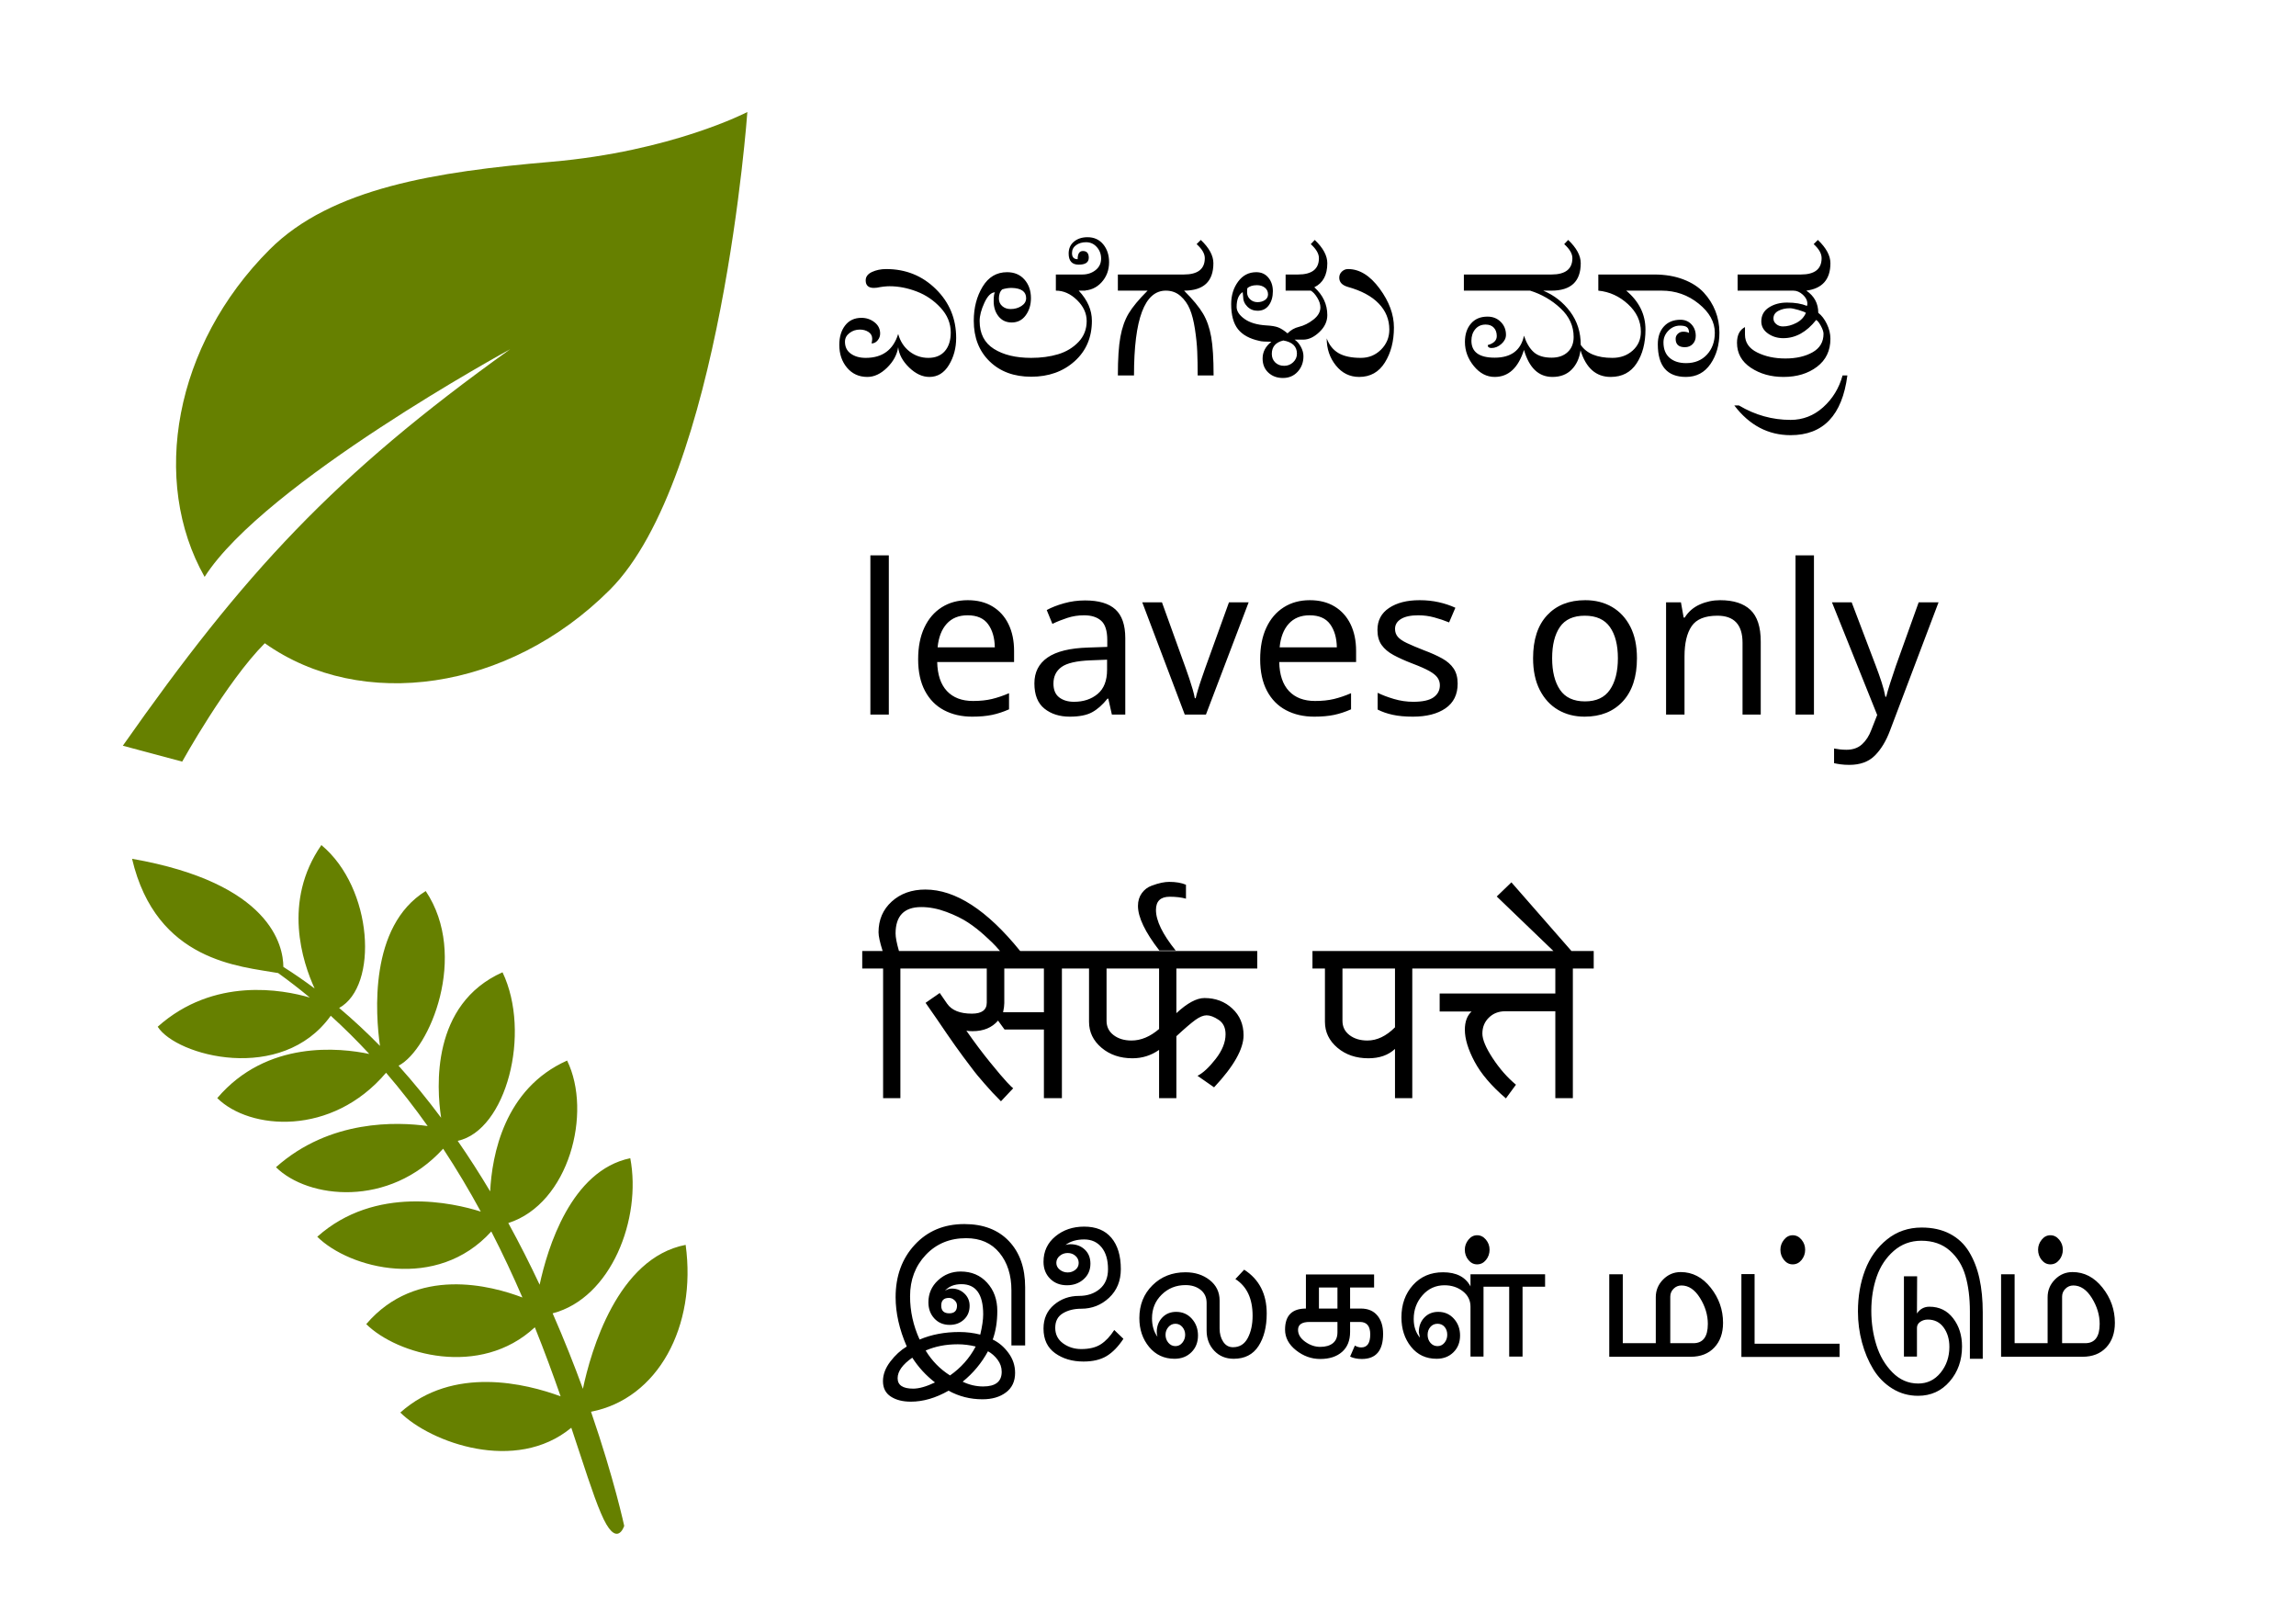
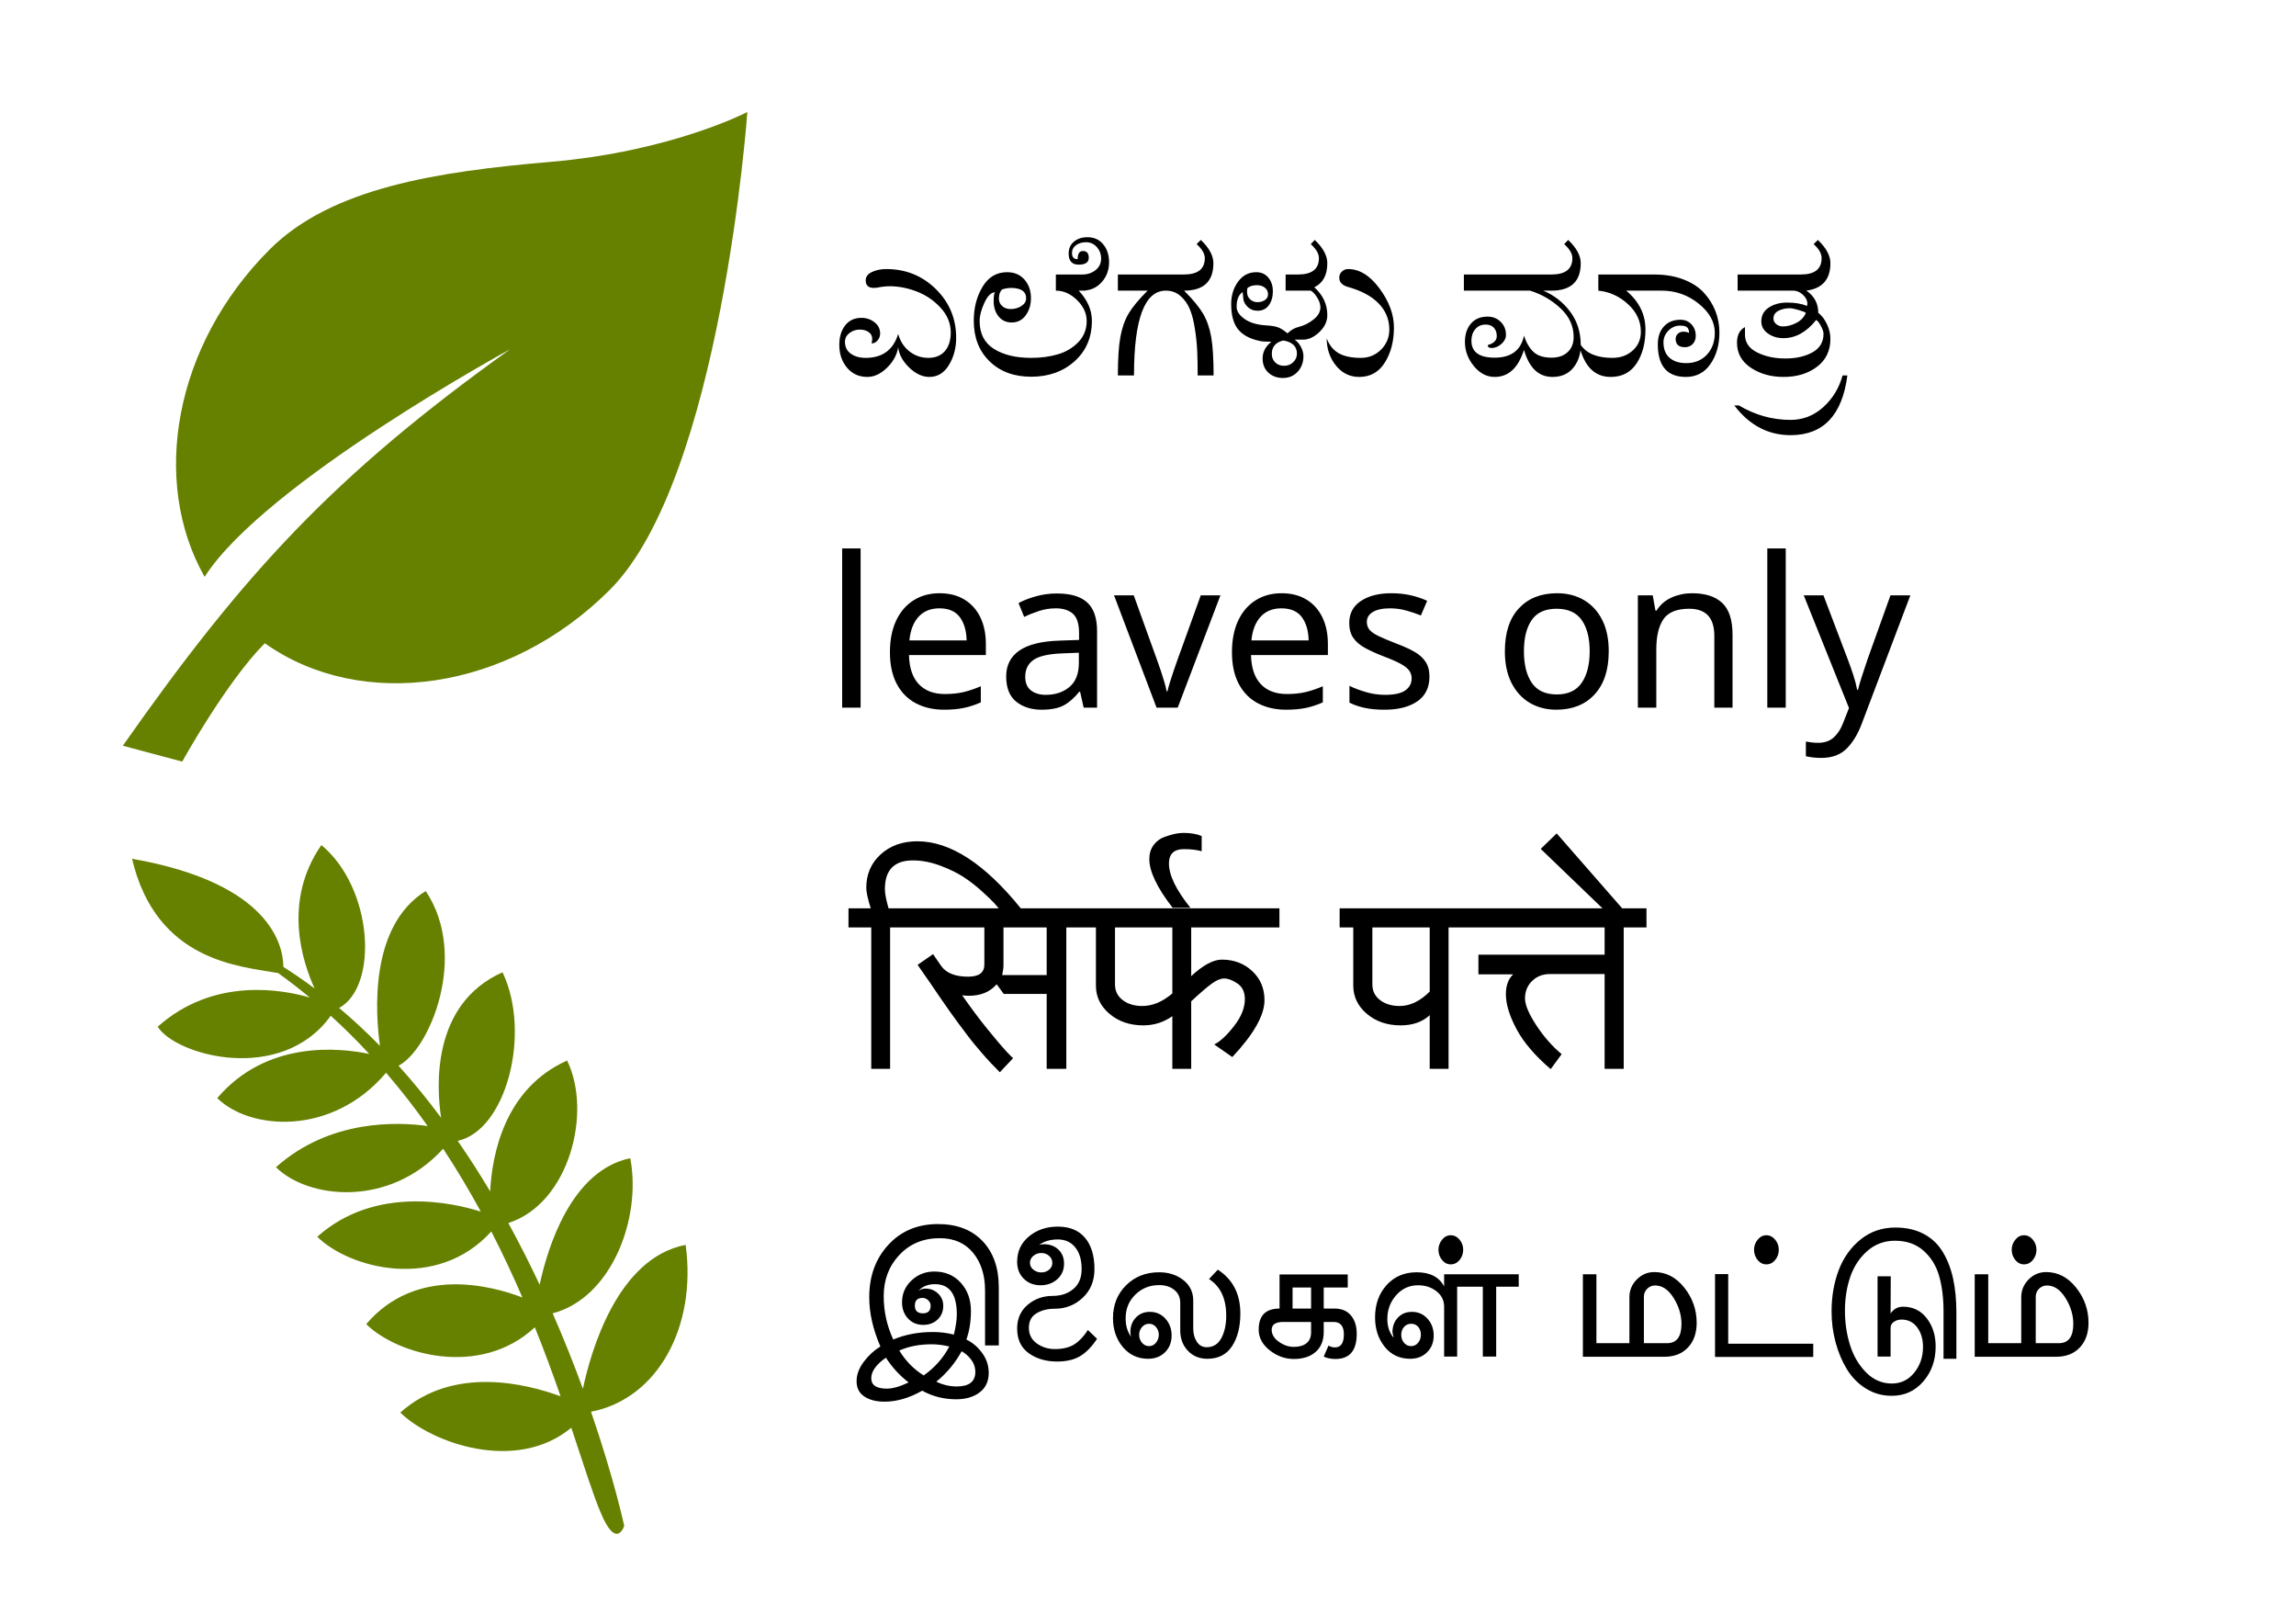
<svg xmlns="http://www.w3.org/2000/svg" width="1052.362" height="744.094" id="svg2" version="1.1">
  <defs id="defs4" />
  <g id="layer1" transform="translate(0,-308.2677)">
    <g id="g3106" transform="matrix(3.3,0,0,3.3,33.70083,340.2271)" style="fill:#668000">
      <g id="g3092" style="fill:#668000">
        <path id="path3094" d="M 74.488,72.223 C 89.962,56.755 93.59,5.872 93.59,5.872 c 0,0 -10.505,5.477 -27.287,6.917 C 50.478,14.148 35.822,16.38 27.234,24.968 13.98,38.225 10.663,57.093 18.207,70.427 26.511,57.397 60.655,38.805 60.655,38.805 36.148,56.331 23.661,69.922 6.847,93.874 l 8.245,2.207 c 0,0 6.138,-11.085 11.474,-16.44 13.392,9.502 33.82,6.689 47.922,-7.418 z" style="fill:#668000" />
      </g>
    </g>
    <g id="g3194" transform="matrix(-4.5,0,0,4.5,343.4849,699.4406)" style="fill:#668000">
      <g id="g3178" style="fill:#668000;stroke:none">
        <g id="g3180" transform="translate(-495,-695)" style="fill:#668000">
          <path id="path3182" d="m 542.997,707.167 c -1.113,0.802 -2.187,1.635 -3.223,2.494 2.747,-0.804 9.776,-2.134 15.493,2.972 -1.897,2.984 -12.631,5.854 -17.626,-1.119 -1.379,1.254 -2.687,2.555 -3.926,3.892 2.964,-0.625 10.432,-1.451 15.486,4.495 -3.305,3.263 -11.67,3.93 -17.194,-2.582 -1.518,1.765 -2.926,3.582 -4.236,5.427 3.059,-0.431 9.962,-0.707 15.45,4.194 -3.261,3.22 -11.519,4.166 -17.028,-1.886 -1.396,2.121 -2.669,4.267 -3.833,6.405 2.748,-0.87 10.727,-2.733 16.655,2.562 -3.285,3.244 -12.186,5.581 -17.726,-0.538 -1.171,2.276 -2.222,4.53 -3.17,6.723 3.134,-1.2 10.806,-3.263 15.908,2.713 -3.149,3.11 -11.592,5.511 -17.173,0.321 -0.995,2.474 -1.862,4.839 -2.626,7.032 3.502,-1.293 10.942,-3.157 16.327,1.652 -3.091,3.052 -11.755,6.226 -17.416,1.546 -1.26,3.775 -2.206,6.817 -3.014,8.697 -1.597,3.796 -2.373,1.296 -2.373,1.296 0,0 1.007,-4.733 3.38,-11.622 -6.808,-1.317 -10.778,-8.677 -9.638,-16.994 6.952,1.333 9.651,10.824 10.465,14.66 0.873,-2.392 1.897,-4.985 3.082,-7.687 -5.975,-1.557 -9.078,-9.645 -7.907,-15.798 6.043,1.253 8.434,9.172 9.232,12.881 0.97,-2.062 2.031,-4.167 3.191,-6.279 -6.189,-1.979 -8.577,-11.264 -5.989,-16.546 6.421,2.863 7.654,9.675 7.836,13.323 1.034,-1.731 2.136,-3.454 3.308,-5.147 -4.937,-1.06 -7.527,-10.968 -4.567,-17.166 7.285,3.248 6.725,11.733 6.255,14.815 1.358,-1.822 2.801,-3.598 4.335,-5.301 -3.168,-1.634 -7.164,-11.221 -2.767,-17.786 5.803,3.576 5.111,12.578 4.659,15.77 1.323,-1.351 2.708,-2.644 4.158,-3.866 -4.026,-2.218 -3.463,-12.212 1.811,-16.587 3.98,5.726 1.912,11.945 0.689,14.602 l 0,0 c 1.031,-0.77 2.092,-1.503 3.184,-2.194 0.01,-2.149 1.269,-8.534 15.41,-11.011 -2.47,10.499 -11.037,10.947 -14.881,11.637 z" style="fill:#668000" />
        </g>
      </g>
    </g>
-     <text xml:space="preserve" style="font-size:40px;font-style:normal;font-weight:normal;line-height:125%;letter-spacing:0px;word-spacing:0px;fill:#000000;fill-opacity:1;stroke:none;font-family:Sans" x="390.776" y="635.739" id="text3201">
-       <tspan id="tspan3203" x="390.776" y="635.739" style="font-size:96px;font-style:normal;font-variant:normal;font-weight:normal;font-stretch:normal;font-family:Junction;-inkscape-font-specification:Junction">leaves only</tspan>
+     <text xml:space="preserve" style="font-style:normal;font-weight:normal;font-size:40px;line-height:125%;font-family:Sans;letter-spacing:0px;word-spacing:0px;fill:#000000;fill-opacity:1;stroke:none" x="377.846" y="632.549" id="text3201">
+       <tspan id="tspan3203" x="377.846" y="632.549" style="font-style:normal;font-variant:normal;font-weight:500;font-stretch:normal;font-size:96px;font-family:Cantarell;-inkscape-font-specification:'Cantarell Medium'">leaves only</tspan>
    </text>
    <text xml:space="preserve" style="font-size:40px;font-style:normal;font-weight:normal;line-height:125%;letter-spacing:0px;word-spacing:0px;fill:#000000;fill-opacity:1;stroke:none;font-family:Sans" x="473.679" y="279.613" id="text3205" transform="translate(0,308.2677)">
      <tspan id="tspan3207" x="473.679" y="279.613" />
    </text>
-     <text xml:space="preserve" style="font-size:40px;font-style:normal;font-weight:normal;line-height:125%;letter-spacing:0px;word-spacing:0px;fill:#000000;fill-opacity:1;stroke:none;font-family:Sans" x="396.295" y="811.512" id="text3209">
-       <tspan id="tspan3211" x="396.295" y="811.512" style="font-size:110px;font-style:normal;font-variant:normal;font-weight:normal;font-stretch:normal;font-family:Nakula;-inkscape-font-specification:Nakula">सिर्फ पत्ते</tspan>
+     <text xml:space="preserve" style="font-style:normal;font-weight:normal;font-size:40px;line-height:125%;font-family:Sans;letter-spacing:0px;word-spacing:0px;fill:#000000;fill-opacity:1;stroke:none" x="390.101" y="798.083" id="text3209">
+       <tspan id="tspan3211" x="390.101" y="798.083" style="font-style:normal;font-variant:normal;font-weight:normal;font-stretch:normal;font-size:120px;font-family:'Cambay Devanagari';-inkscape-font-specification:'Cambay Devanagari'">सिर्फ पत्ते</tspan>
    </text>
    <text xml:space="preserve" style="font-size:40px;font-style:normal;font-weight:normal;line-height:125%;letter-spacing:0px;word-spacing:0px;fill:#000000;fill-opacity:1;stroke:none;font-family:Sans" x="380.659" y="480.331" id="text3056">
      <tspan id="tspan3058" x="380.659" y="480.331" style="font-size:96px;font-style:normal;font-variant:normal;font-weight:normal;font-stretch:normal;font-family:Lohit Kannada;-inkscape-font-specification:Lohit Kannada">ಎಲೆಗಳು ಮಾತ್ರ</tspan>
    </text>
-     <text xml:space="preserve" style="font-size:40px;font-style:normal;font-weight:normal;line-height:125%;letter-spacing:0px;word-spacing:0px;fill:#000000;fill-opacity:1;stroke:none;font-family:Sans" x="396.295" y="930.033" id="text3060">
-       <tspan id="tspan3062" x="396.295" y="930.033" style="font-size:84px;font-style:normal;font-variant:normal;font-weight:normal;font-stretch:normal;font-family:TSCu_Paranar;-inkscape-font-specification:TSCu_Paranar">இலைகள் மட்டும்</tspan>
+     <text xml:space="preserve" style="font-style:normal;font-weight:normal;font-size:40px;line-height:125%;font-family:Sans;letter-spacing:0px;word-spacing:0px;fill:#000000;fill-opacity:1;stroke:none" x="384.212" y="930.033" id="text3060">
+       <tspan id="tspan3062" x="384.212" y="930.033" style="font-style:normal;font-variant:normal;font-weight:normal;font-stretch:normal;font-size:84px;font-family:TSCu_Paranar;-inkscape-font-specification:TSCu_Paranar">இலைகள் மட்டும்</tspan>
    </text>
  </g>
</svg>
